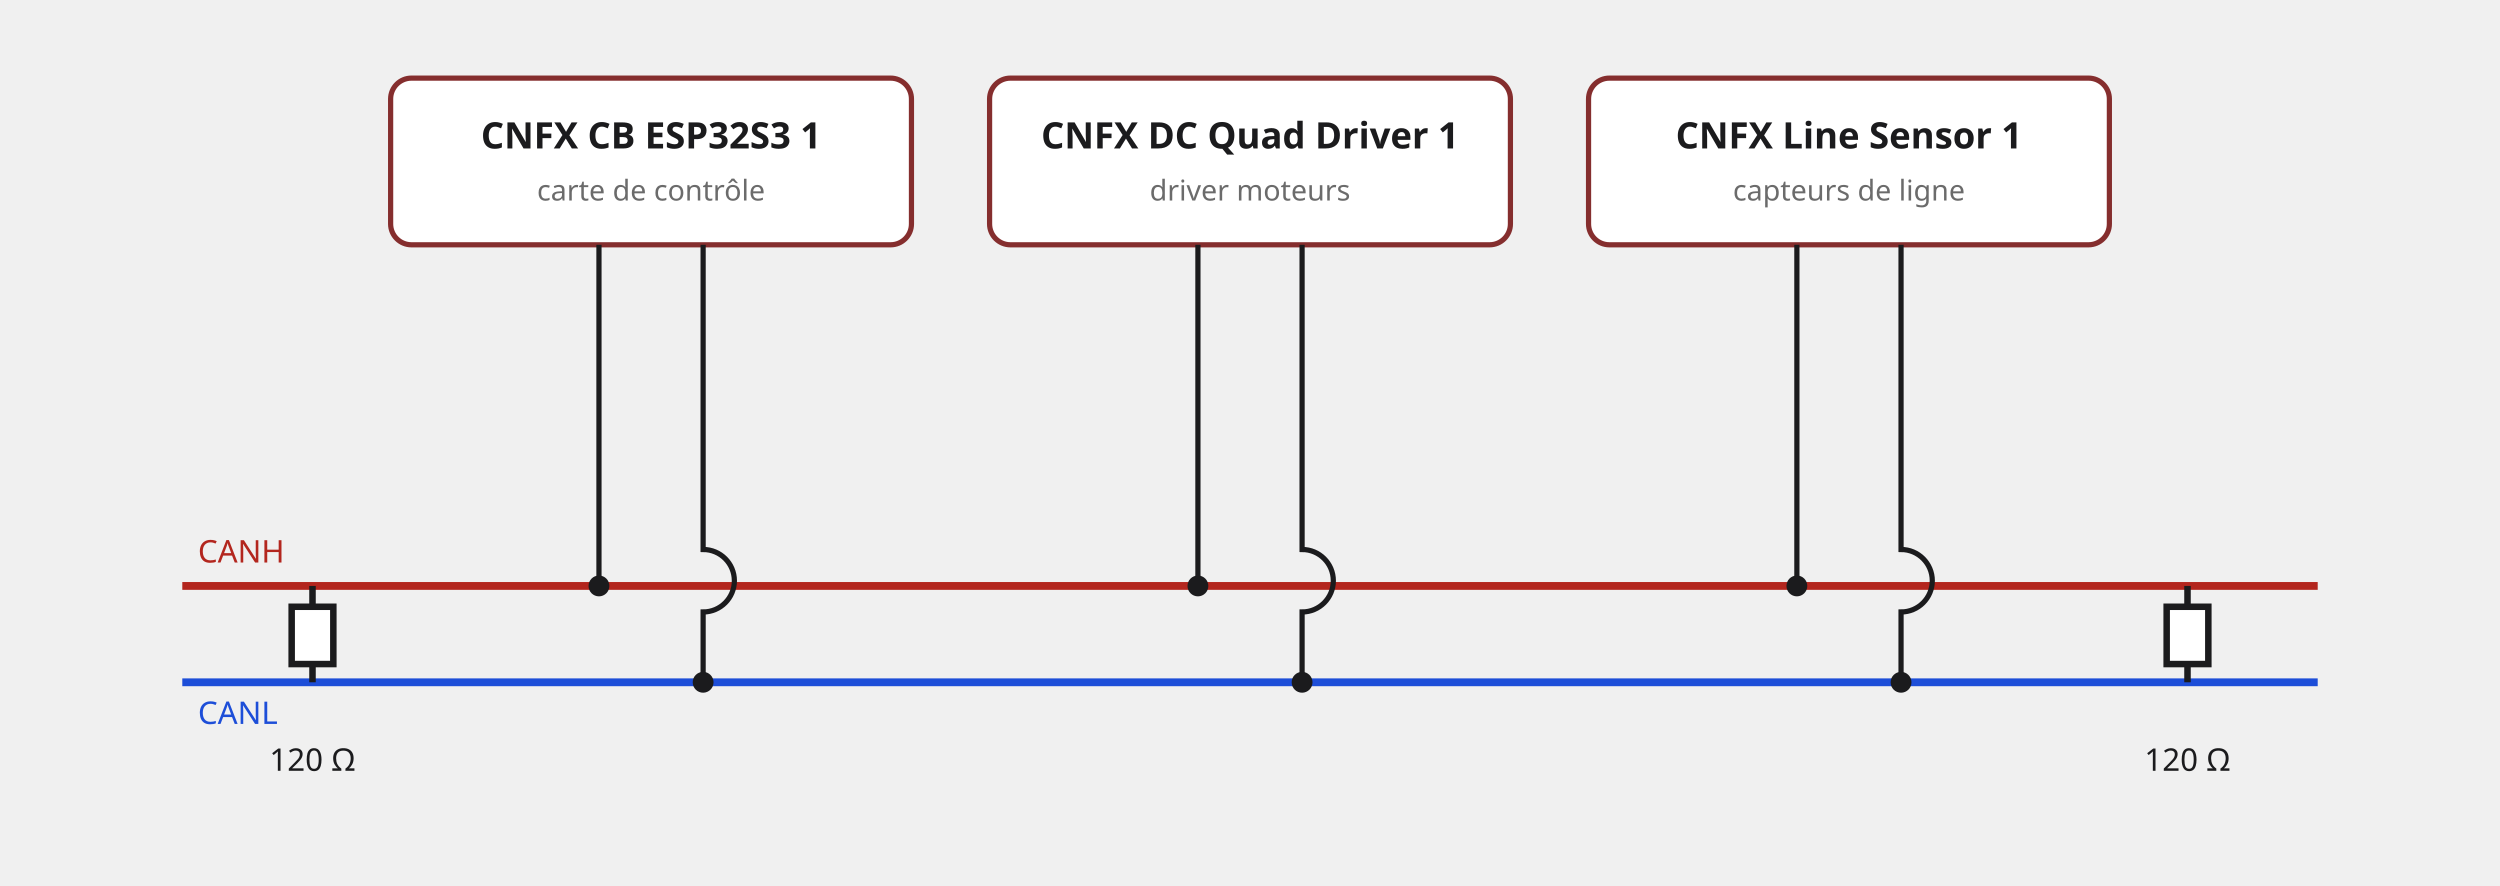
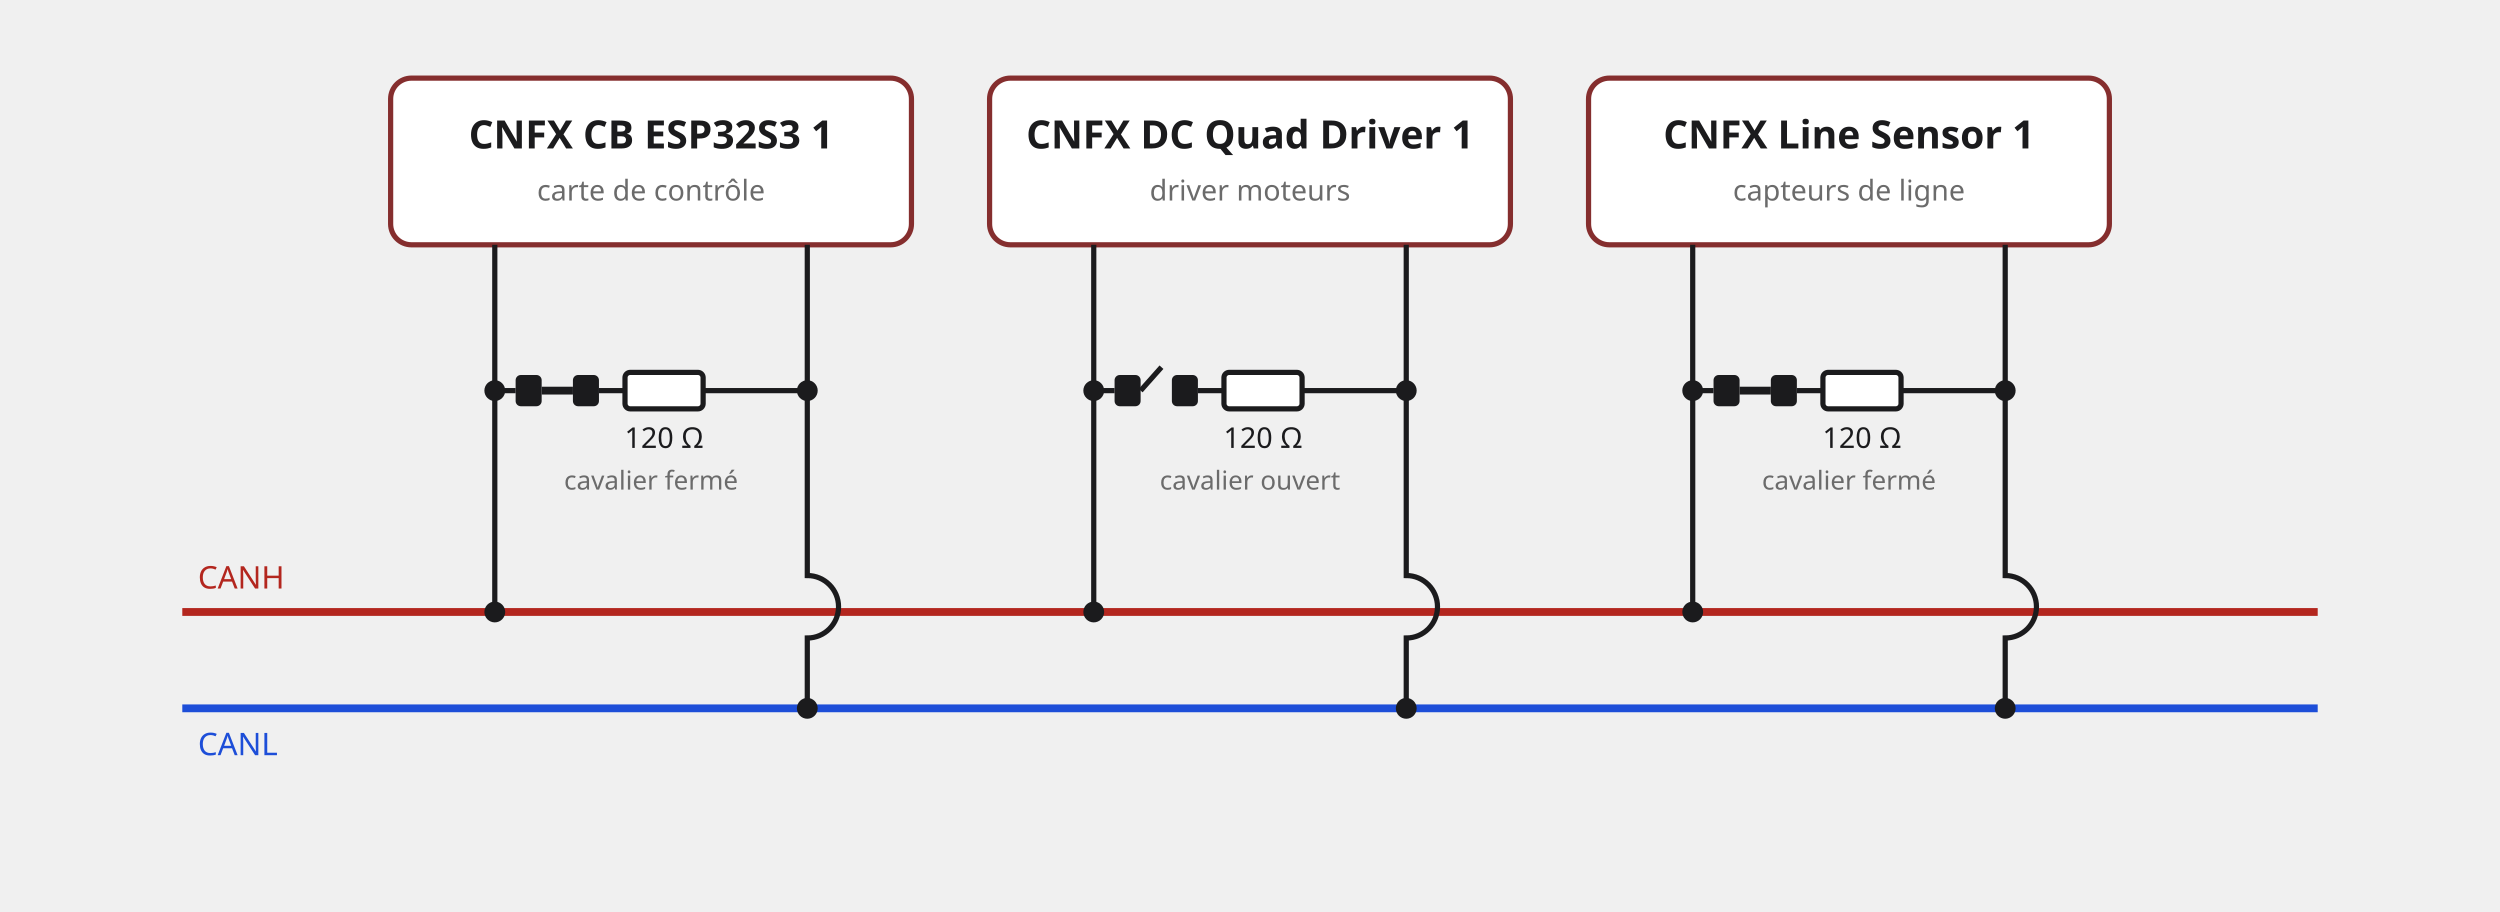
- <svg xmlns="http://www.w3.org/2000/svg" viewBox="0 0 960 340" width="960" height="340" role="img" aria-label="Bus CAN en chaîne avec terminaisons de 120 ohms aux extrémités">
+ <svg xmlns="http://www.w3.org/2000/svg" viewBox="0 0 960 350" width="960" height="350" role="img" aria-label="Bus CAN en chaîne, avec un cavalier de terminaison et une résistance de 120 ohms sur chaque carte">
  <g>
    <rect x="150" y="30" width="200" height="64" rx="8" fill="#ffffff" stroke="#852e2e" stroke-width="2" />
-     <text x="250.0" y="57" text-anchor="middle" font-family="Noto Sans, sans-serif" font-size="14" font-weight="700" fill="#1b1b1d">CNFX CB ESP32S3 1</text>
+     <text x="250.0" y="57" text-anchor="middle" font-family="Noto Sans, sans-serif" font-size="15" font-weight="700" fill="#1b1b1d">CNFX CB ESP32S3 1</text>
    <text x="250.0" y="77" text-anchor="middle" font-family="Noto Sans, sans-serif" font-size="11" fill="#6b6b6b">carte de contrôle</text>
  </g>
  <g>
    <rect x="380" y="30" width="200" height="64" rx="8" fill="#ffffff" stroke="#852e2e" stroke-width="2" />
-     <text x="480.0" y="57" text-anchor="middle" font-family="Noto Sans, sans-serif" font-size="14" font-weight="700" fill="#1b1b1d">CNFX DC Quad Driver 1</text>
+     <text x="480.0" y="57" text-anchor="middle" font-family="Noto Sans, sans-serif" font-size="15" font-weight="700" fill="#1b1b1d">CNFX DC Quad Driver 1</text>
    <text x="480.0" y="77" text-anchor="middle" font-family="Noto Sans, sans-serif" font-size="11" fill="#6b6b6b">driver moteurs</text>
  </g>
  <g>
    <rect x="610" y="30" width="200" height="64" rx="8" fill="#ffffff" stroke="#852e2e" stroke-width="2" />
-     <text x="710.0" y="57" text-anchor="middle" font-family="Noto Sans, sans-serif" font-size="14" font-weight="700" fill="#1b1b1d">CNFX Line Sensor 1</text>
+     <text x="710.0" y="57" text-anchor="middle" font-family="Noto Sans, sans-serif" font-size="15" font-weight="700" fill="#1b1b1d">CNFX Line Sensor 1</text>
    <text x="710.0" y="77" text-anchor="middle" font-family="Noto Sans, sans-serif" font-size="11" fill="#6b6b6b">capteurs de ligne</text>
  </g>
-   <line x1="70" y1="225" x2="890" y2="225" stroke="#b3261e" stroke-width="3" />
-   <line x1="70" y1="262" x2="890" y2="262" stroke="#1d4ed8" stroke-width="3" />
-   <text x="76" y="216" font-family="Noto Sans, sans-serif" font-size="12" fill="#b3261e">CANH</text>
-   <text x="76" y="278" font-family="Noto Sans, sans-serif" font-size="12" fill="#1d4ed8">CANL</text>
-   <line x1="230" y1="94" x2="230" y2="225" stroke="#1b1b1d" stroke-width="2" />
-   <circle cx="230" cy="225" r="4" fill="#1b1b1d" />
-   <path d="M 270 94 L 270 211 a 12 12 0 0 1 0 24 L 270 262" stroke="#1b1b1d" stroke-width="2" fill="none" />
-   <circle cx="270" cy="262" r="4" fill="#1b1b1d" />
-   <line x1="460" y1="94" x2="460" y2="225" stroke="#1b1b1d" stroke-width="2" />
-   <circle cx="460" cy="225" r="4" fill="#1b1b1d" />
-   <path d="M 500 94 L 500 211 a 12 12 0 0 1 0 24 L 500 262" stroke="#1b1b1d" stroke-width="2" fill="none" />
-   <circle cx="500" cy="262" r="4" fill="#1b1b1d" />
-   <line x1="690" y1="94" x2="690" y2="225" stroke="#1b1b1d" stroke-width="2" />
-   <circle cx="690" cy="225" r="4" fill="#1b1b1d" />
-   <path d="M 730 94 L 730 211 a 12 12 0 0 1 0 24 L 730 262" stroke="#1b1b1d" stroke-width="2" fill="none" />
-   <circle cx="730" cy="262" r="4" fill="#1b1b1d" />
-   <g stroke="#1b1b1d" stroke-width="2.5" fill="none">
-     <line x1="120" y1="225" x2="120" y2="233" />
-     <rect x="112" y="233" width="16" height="22" fill="#ffffff" />
-     <line x1="120" y1="255" x2="120" y2="262" />
-   </g>
-   <text x="120" y="296" text-anchor="middle" font-family="Noto Sans, sans-serif" font-size="12" fill="#1b1b1d">120 Ω</text>
-   <g stroke="#1b1b1d" stroke-width="2.5" fill="none">
-     <line x1="840" y1="225" x2="840" y2="233" />
-     <rect x="832" y="233" width="16" height="22" fill="#ffffff" />
-     <line x1="840" y1="255" x2="840" y2="262" />
-   </g>
-   <text x="840" y="296" text-anchor="middle" font-family="Noto Sans, sans-serif" font-size="12" fill="#1b1b1d">120 Ω</text>
+   <line x1="70" y1="235" x2="890" y2="235" stroke="#b3261e" stroke-width="3" />
+   <line x1="70" y1="272" x2="890" y2="272" stroke="#1d4ed8" stroke-width="3" />
+   <text x="76" y="226" font-family="Noto Sans, sans-serif" font-size="12" fill="#b3261e">CANH</text>
+   <text x="76" y="290" font-family="Noto Sans, sans-serif" font-size="12" fill="#1d4ed8">CANL</text>
+   <line x1="190" y1="94" x2="190" y2="235" stroke="#1b1b1d" stroke-width="2" />
+   <circle cx="190" cy="235" r="4" fill="#1b1b1d" />
+   <path d="M 310 94 L 310 221 a 12 12 0 0 1 0 24 L 310 272" stroke="#1b1b1d" stroke-width="2" fill="none" />
+   <circle cx="310" cy="272" r="4" fill="#1b1b1d" />
+   <line x1="420" y1="94" x2="420" y2="235" stroke="#1b1b1d" stroke-width="2" />
+   <circle cx="420" cy="235" r="4" fill="#1b1b1d" />
+   <path d="M 540 94 L 540 221 a 12 12 0 0 1 0 24 L 540 272" stroke="#1b1b1d" stroke-width="2" fill="none" />
+   <circle cx="540" cy="272" r="4" fill="#1b1b1d" />
+   <line x1="650" y1="94" x2="650" y2="235" stroke="#1b1b1d" stroke-width="2" />
+   <circle cx="650" cy="235" r="4" fill="#1b1b1d" />
+   <path d="M 770 94 L 770 221 a 12 12 0 0 1 0 24 L 770 272" stroke="#1b1b1d" stroke-width="2" fill="none" />
+   <circle cx="770" cy="272" r="4" fill="#1b1b1d" />
+   <circle cx="190" cy="150" r="4" fill="#1b1b1d" />
+   <line x1="190" y1="150" x2="198" y2="150" stroke="#1b1b1d" stroke-width="2" />
+   <rect x="198" y="144" width="10" height="12" rx="2" fill="#1b1b1d" />
+   <rect x="220" y="144" width="10" height="12" rx="2" fill="#1b1b1d" />
+   <line x1="208" y1="150" x2="220" y2="150" stroke="#1b1b1d" stroke-width="3" />
+   <line x1="230" y1="150" x2="240" y2="150" stroke="#1b1b1d" stroke-width="2" />
+   <rect x="240" y="143" width="30" height="14" rx="2" fill="#ffffff" stroke="#1b1b1d" stroke-width="2" />
+   <line x1="270" y1="150" x2="310" y2="150" stroke="#1b1b1d" stroke-width="2" />
+   <circle cx="310" cy="150" r="4" fill="#1b1b1d" />
+   <text x="255" y="172" text-anchor="middle" font-family="Noto Sans, sans-serif" font-size="11" fill="#1b1b1d">120 Ω</text>
+   <text x="250" y="188" text-anchor="middle" font-family="Noto Sans, sans-serif" font-size="10" fill="#6b6b6b">cavalier fermé</text>
+   <circle cx="420" cy="150" r="4" fill="#1b1b1d" />
+   <line x1="420" y1="150" x2="428" y2="150" stroke="#1b1b1d" stroke-width="2" />
+   <rect x="428" y="144" width="10" height="12" rx="2" fill="#1b1b1d" />
+   <rect x="450" y="144" width="10" height="12" rx="2" fill="#1b1b1d" />
+   <line x1="438" y1="150" x2="446" y2="141" stroke="#1b1b1d" stroke-width="2" />
+   <line x1="460" y1="150" x2="470" y2="150" stroke="#1b1b1d" stroke-width="2" />
+   <rect x="470" y="143" width="30" height="14" rx="2" fill="#ffffff" stroke="#1b1b1d" stroke-width="2" />
+   <line x1="500" y1="150" x2="540" y2="150" stroke="#1b1b1d" stroke-width="2" />
+   <circle cx="540" cy="150" r="4" fill="#1b1b1d" />
+   <text x="485" y="172" text-anchor="middle" font-family="Noto Sans, sans-serif" font-size="11" fill="#1b1b1d">120 Ω</text>
+   <text x="480" y="188" text-anchor="middle" font-family="Noto Sans, sans-serif" font-size="10" fill="#6b6b6b">cavalier ouvert</text>
+   <circle cx="650" cy="150" r="4" fill="#1b1b1d" />
+   <line x1="650" y1="150" x2="658" y2="150" stroke="#1b1b1d" stroke-width="2" />
+   <rect x="658" y="144" width="10" height="12" rx="2" fill="#1b1b1d" />
+   <rect x="680" y="144" width="10" height="12" rx="2" fill="#1b1b1d" />
+   <line x1="668" y1="150" x2="680" y2="150" stroke="#1b1b1d" stroke-width="3" />
+   <line x1="690" y1="150" x2="700" y2="150" stroke="#1b1b1d" stroke-width="2" />
+   <rect x="700" y="143" width="30" height="14" rx="2" fill="#ffffff" stroke="#1b1b1d" stroke-width="2" />
+   <line x1="730" y1="150" x2="770" y2="150" stroke="#1b1b1d" stroke-width="2" />
+   <circle cx="770" cy="150" r="4" fill="#1b1b1d" />
+   <text x="715" y="172" text-anchor="middle" font-family="Noto Sans, sans-serif" font-size="11" fill="#1b1b1d">120 Ω</text>
+   <text x="710" y="188" text-anchor="middle" font-family="Noto Sans, sans-serif" font-size="10" fill="#6b6b6b">cavalier fermé</text>
</svg>
